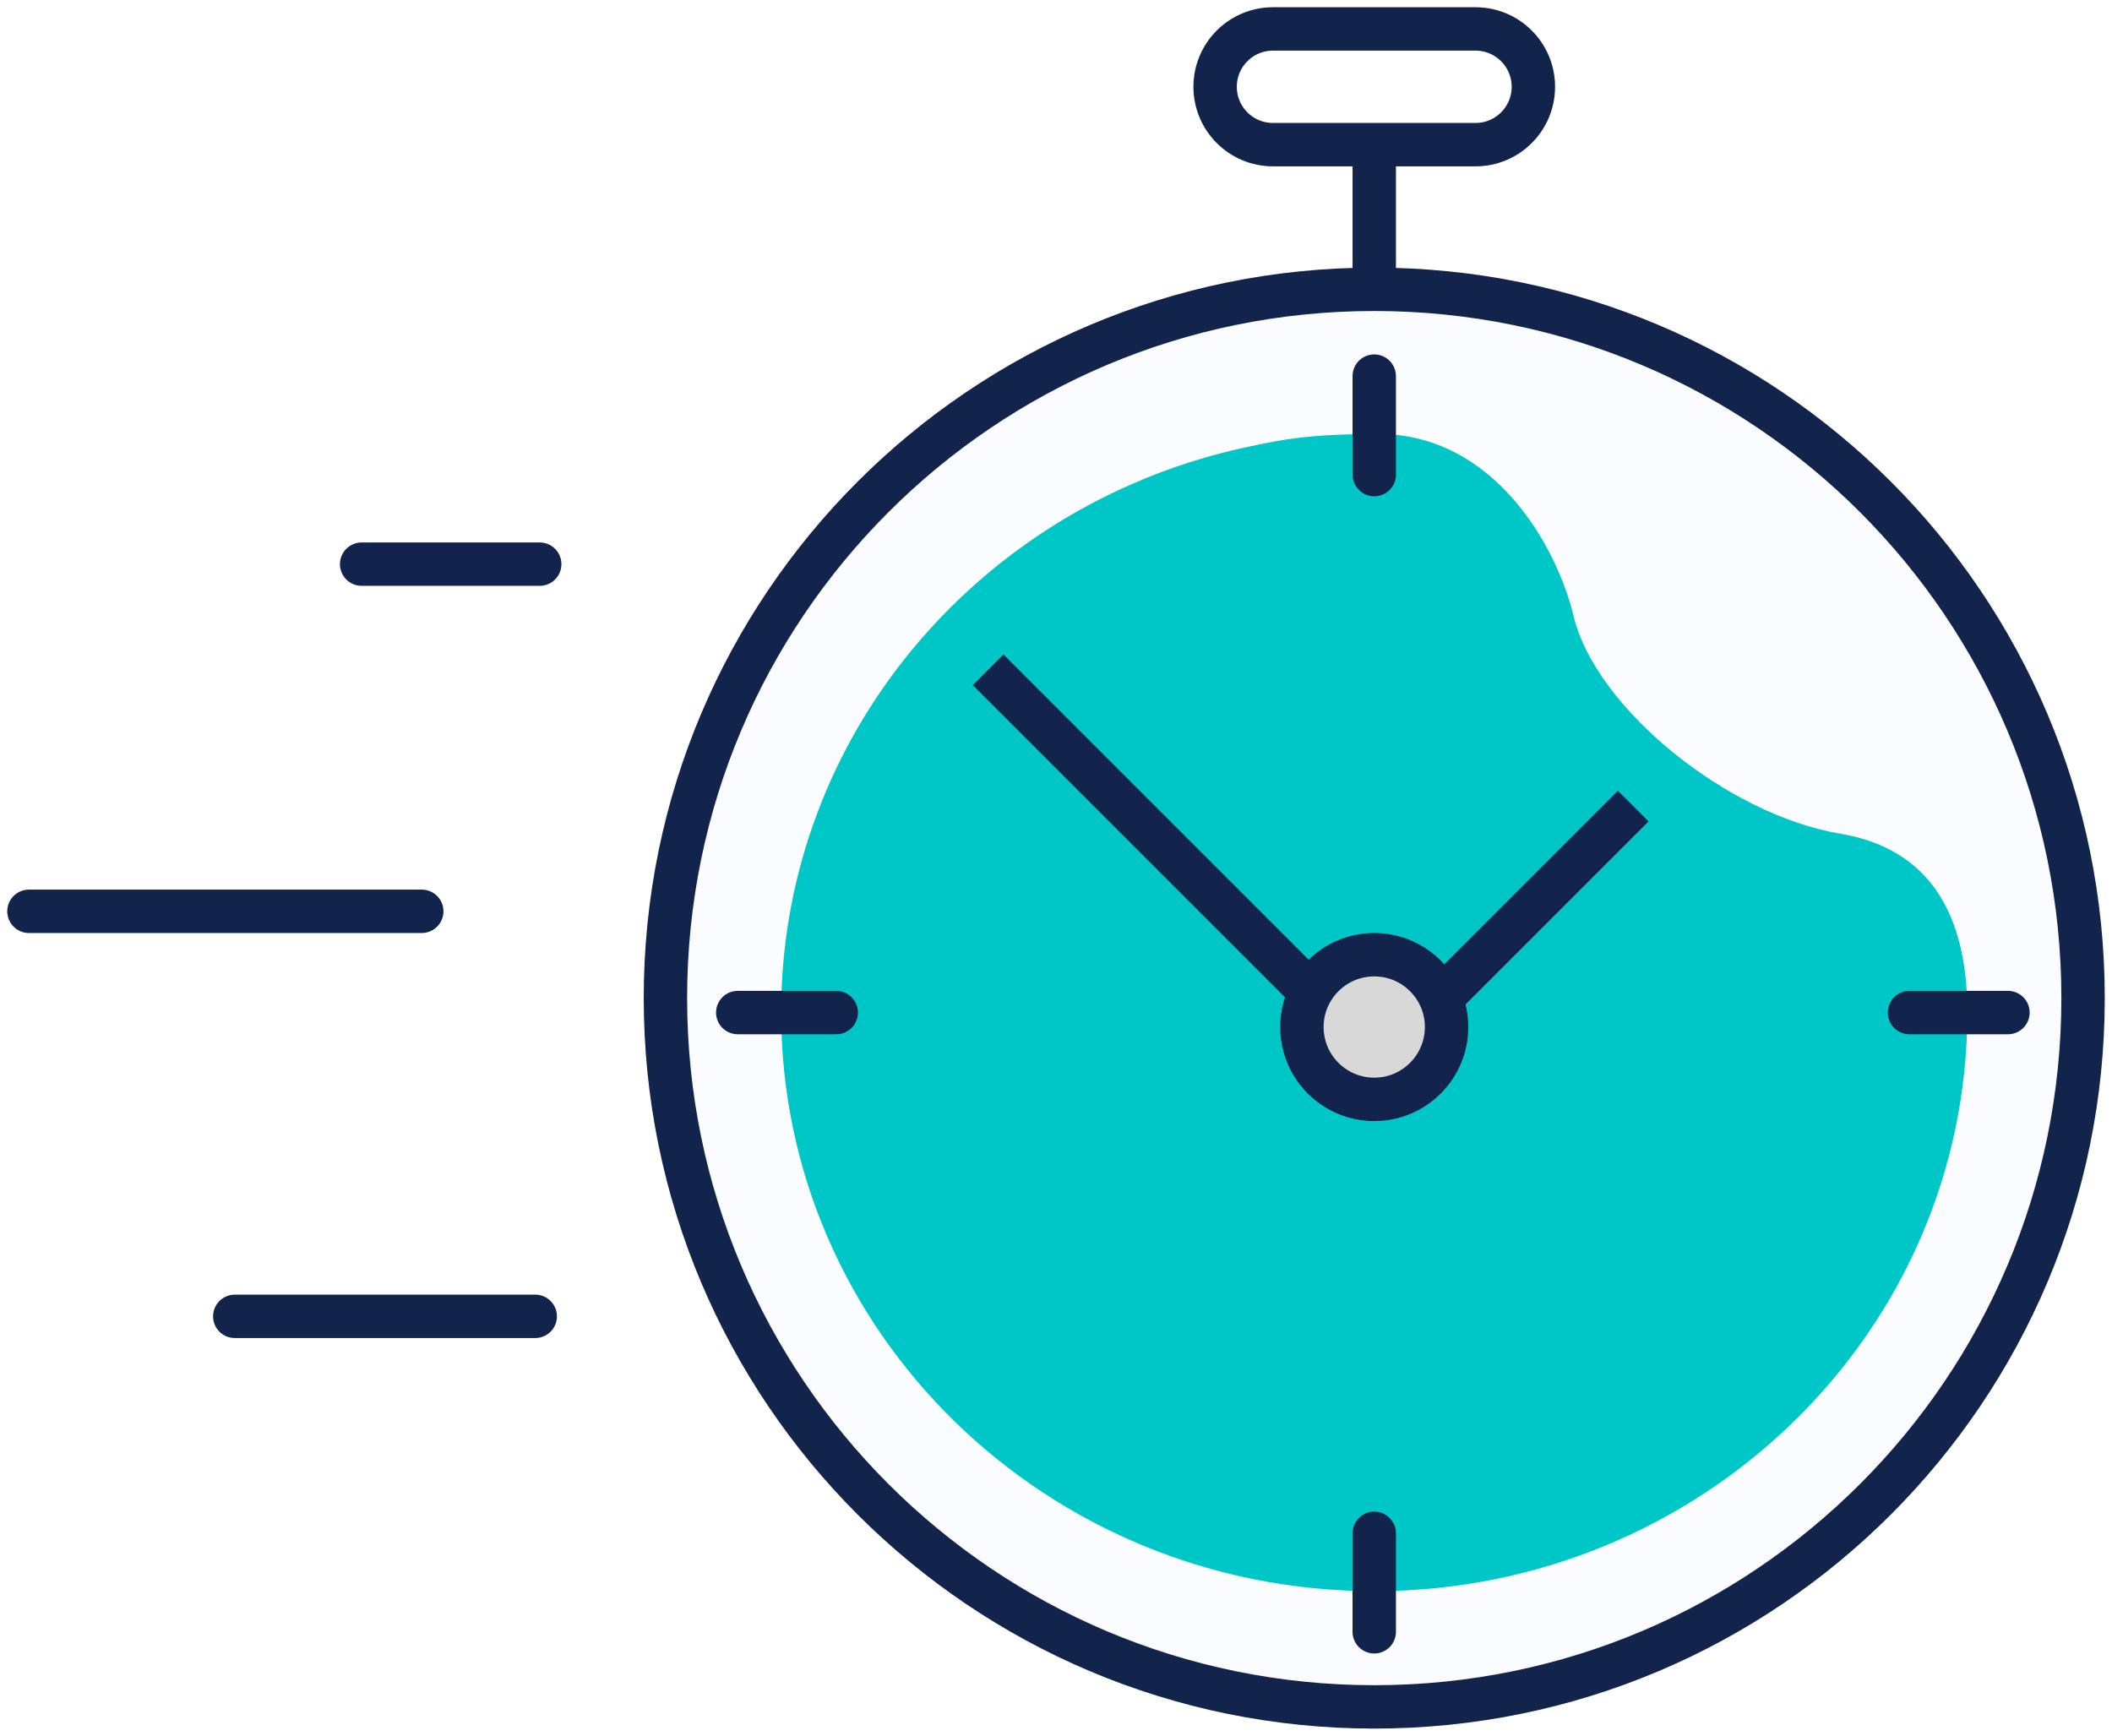
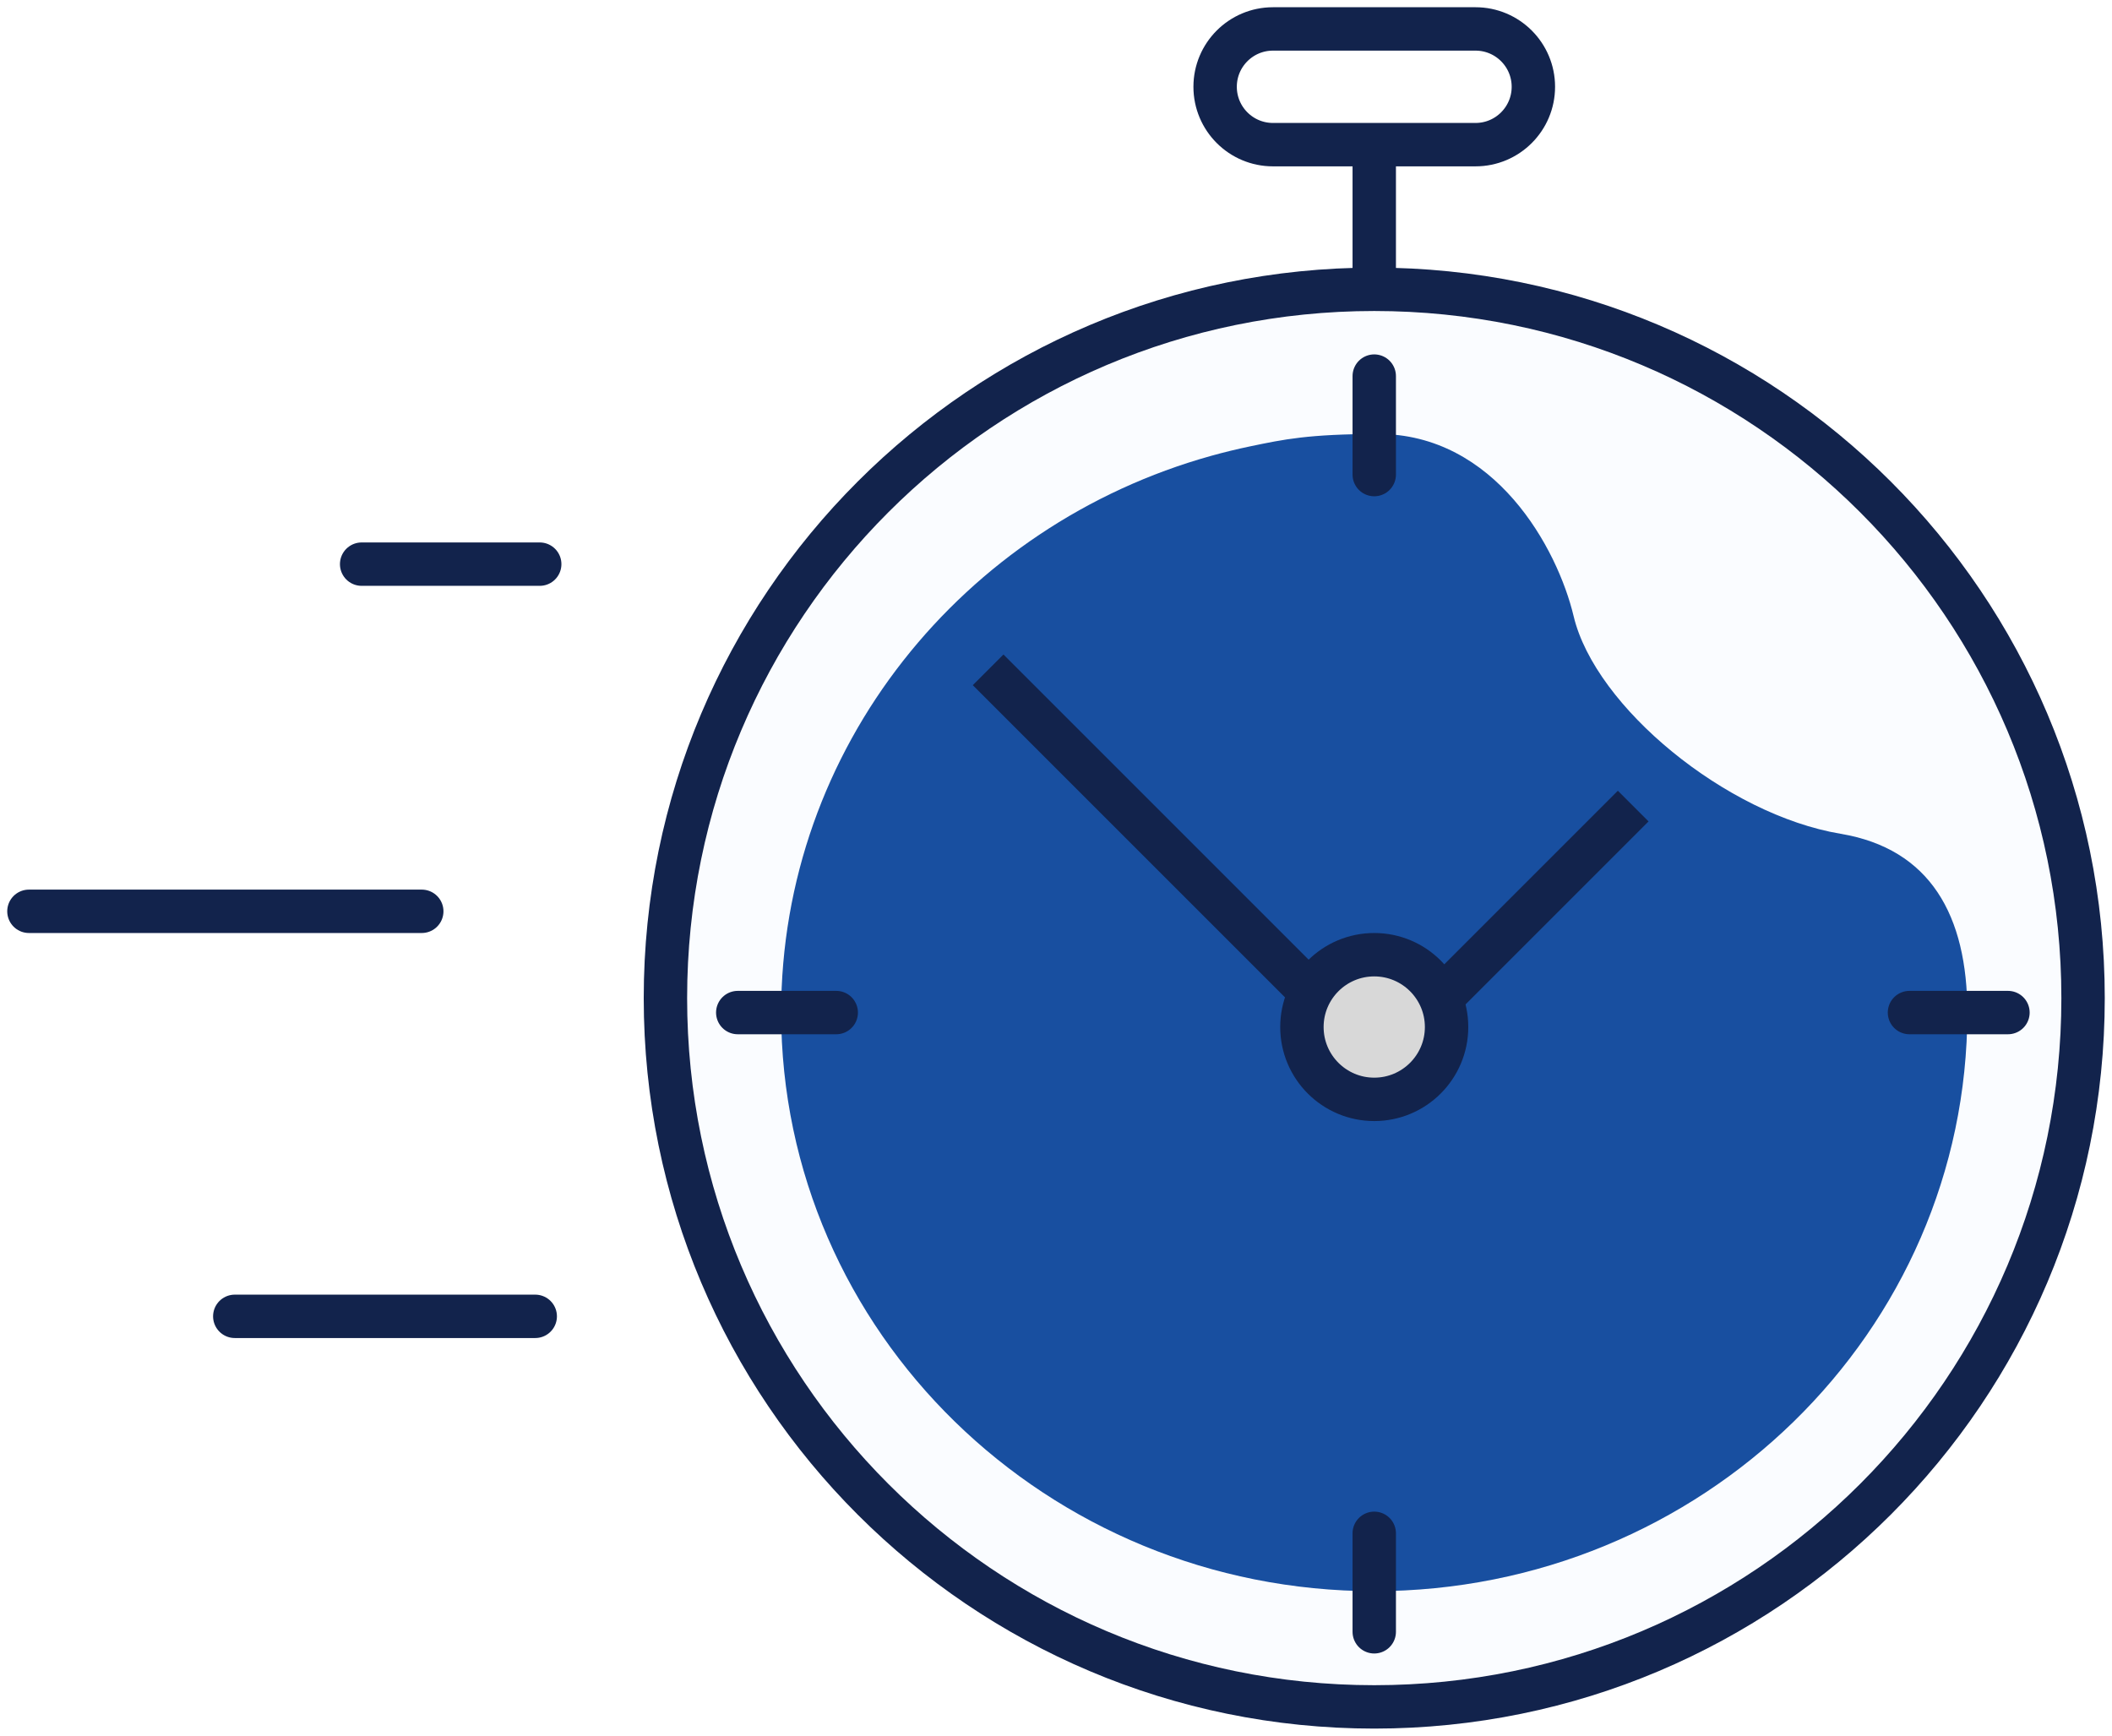
<svg xmlns="http://www.w3.org/2000/svg" width="73px" height="60px" viewBox="0 0 73 60" version="1.1">
  <g id="Page-1" stroke="none" stroke-width="1" fill="none" fill-rule="evenodd">
    <g id="1" transform="translate(-249, -1224)">
      <g id="our-phylosophy" transform="translate(0, 1053)">
        <g id="we-move-fast" transform="translate(250, 172)">
          <g id="icon_fast">
            <g id="Group-9" transform="translate(22, 0)">
              <circle id="Oval" stroke="#12234C" stroke-width="1.5" fill="#FAFCFF" cx="24.5" cy="33.5" r="24.5" />
-               <path d="M24.5,54 C35.822,54 45,45.044 45,33.995 C45,30.638 43.717,28.339 40.617,27.82 C36.671,27.159 32.14,23.438 31.392,20.3 C30.833,17.956 28.681,13.99 24.618,14 C22.209,14.006 21.384,14.185 20.199,14.431 C19.749,14.525 19.306,14.633 18.868,14.755 C10.285,17.143 4,24.853 4,33.995 C4,45.044 13.178,54 24.5,54 Z" id="Combined-Shape" fill="#00C7C7" />
+               <path d="M24.5,54 C35.822,54 45,45.044 45,33.995 C45,30.638 43.717,28.339 40.617,27.82 C36.671,27.159 32.14,23.438 31.392,20.3 C30.833,17.956 28.681,13.99 24.618,14 C22.209,14.006 21.384,14.185 20.199,14.431 C19.749,14.525 19.306,14.633 18.868,14.755 C10.285,17.143 4,24.853 4,33.995 C4,45.044 13.178,54 24.5,54 Z" id="Combined-Shape" fill="#184fa0" />
              <circle id="Oval" stroke="#12234C" stroke-width="1.5" fill="#D8D8D8" stroke-linejoin="round" transform="translate(24.5, 34.5) scale(1, -1) translate(-24.5, -34.5) " cx="24.5" cy="34.5" r="2.5" />
              <rect id="Rectangle" stroke="#12234C" stroke-width="1.5" stroke-linejoin="round" x="19" y="0" width="11" height="4" rx="2" />
              <path d="M24.5,4 L24.5,9" id="Path-2" stroke="#12234C" stroke-width="1.5" fill="#D8D8D8" stroke-linejoin="round" />
              <path d="M17.803,35.793 L17.803,20.058" id="Path-5" stroke="#12234C" stroke-width="1.5" fill="#D8D8D8" stroke-linejoin="round" transform="translate(17.3033, 27.59619) rotate(135) translate(-17.3033, -27.59619) " />
              <path d="M30.096,34.962 L30.096,25.887" id="Path-5-Copy" stroke="#12234C" stroke-width="1.5" fill="#D8D8D8" stroke-linejoin="round" transform="translate(30.59619, 30.42462) scale(-1, 1) rotate(135) translate(-30.59619, -30.42462) " />
              <path d="M24.5,12 L24.5,15.404" id="Path-6" stroke="#12234C" stroke-width="1.5" fill="#D8D8D8" stroke-linecap="round" stroke-linejoin="round" />
              <path d="M24.5,52 L24.5,55.404" id="Path-6-Copy" stroke="#12234C" stroke-width="1.5" fill="#D8D8D8" stroke-linecap="round" stroke-linejoin="round" />
              <path d="M4.5,32 L4.5,35.404" id="Path-6-Copy-2" stroke="#12234C" stroke-width="1.5" fill="#D8D8D8" stroke-linecap="round" stroke-linejoin="round" transform="translate(4.5, 34) rotate(-90) translate(-4.5, -34) " />
              <path d="M45,32 L45,35.404" id="Path-6-Copy-3" stroke="#12234C" stroke-width="1.5" fill="#D8D8D8" stroke-linecap="round" stroke-linejoin="round" transform="translate(45, 34) rotate(-90) translate(-45, -34) " />
            </g>
            <path d="M17.5,44.5 L7.115,44.5" id="Path-7" stroke="#12234C" stroke-width="1.5" fill="#D8D8D8" stroke-linecap="round" stroke-linejoin="round" />
            <path d="M17.655,18.5 L11.5,18.5" id="Path-7-Copy-2" stroke="#12234C" stroke-width="1.5" fill="#D8D8D8" stroke-linecap="round" stroke-linejoin="round" />
            <path d="M13.578,30.5 L0,30.5" id="Path-7-Copy" stroke="#12234C" stroke-width="1.5" fill="#D8D8D8" stroke-linecap="round" stroke-linejoin="round" />
          </g>
        </g>
      </g>
    </g>
  </g>
</svg>
